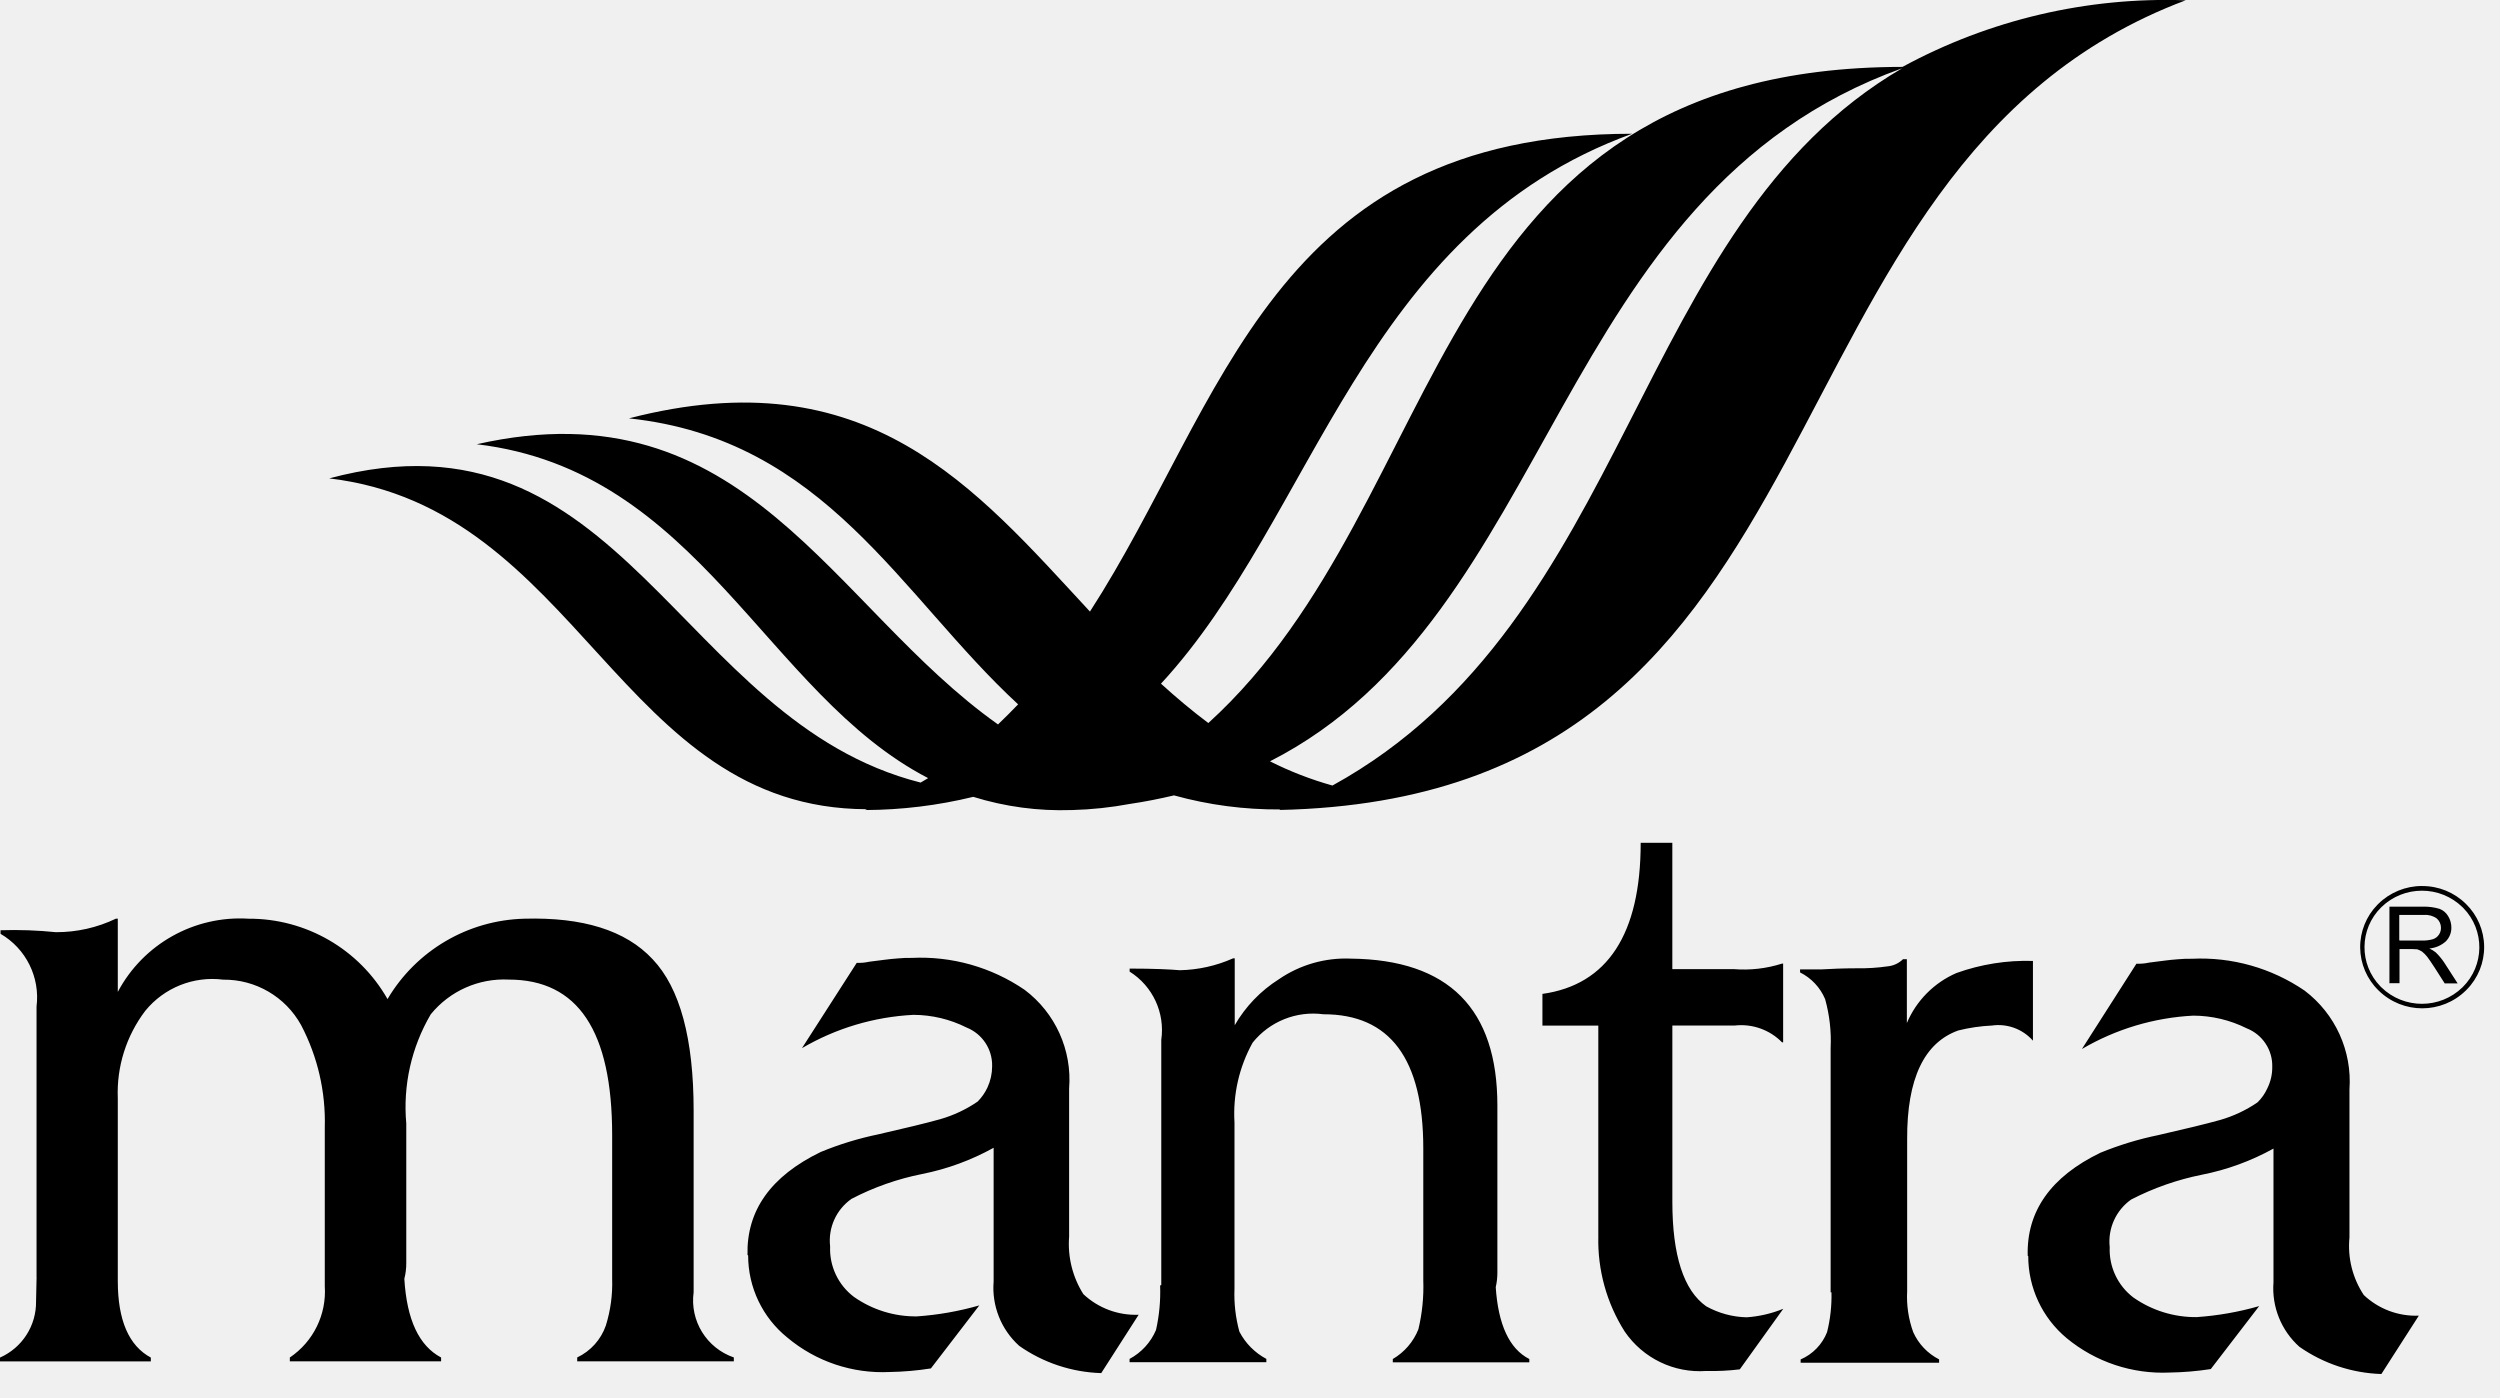
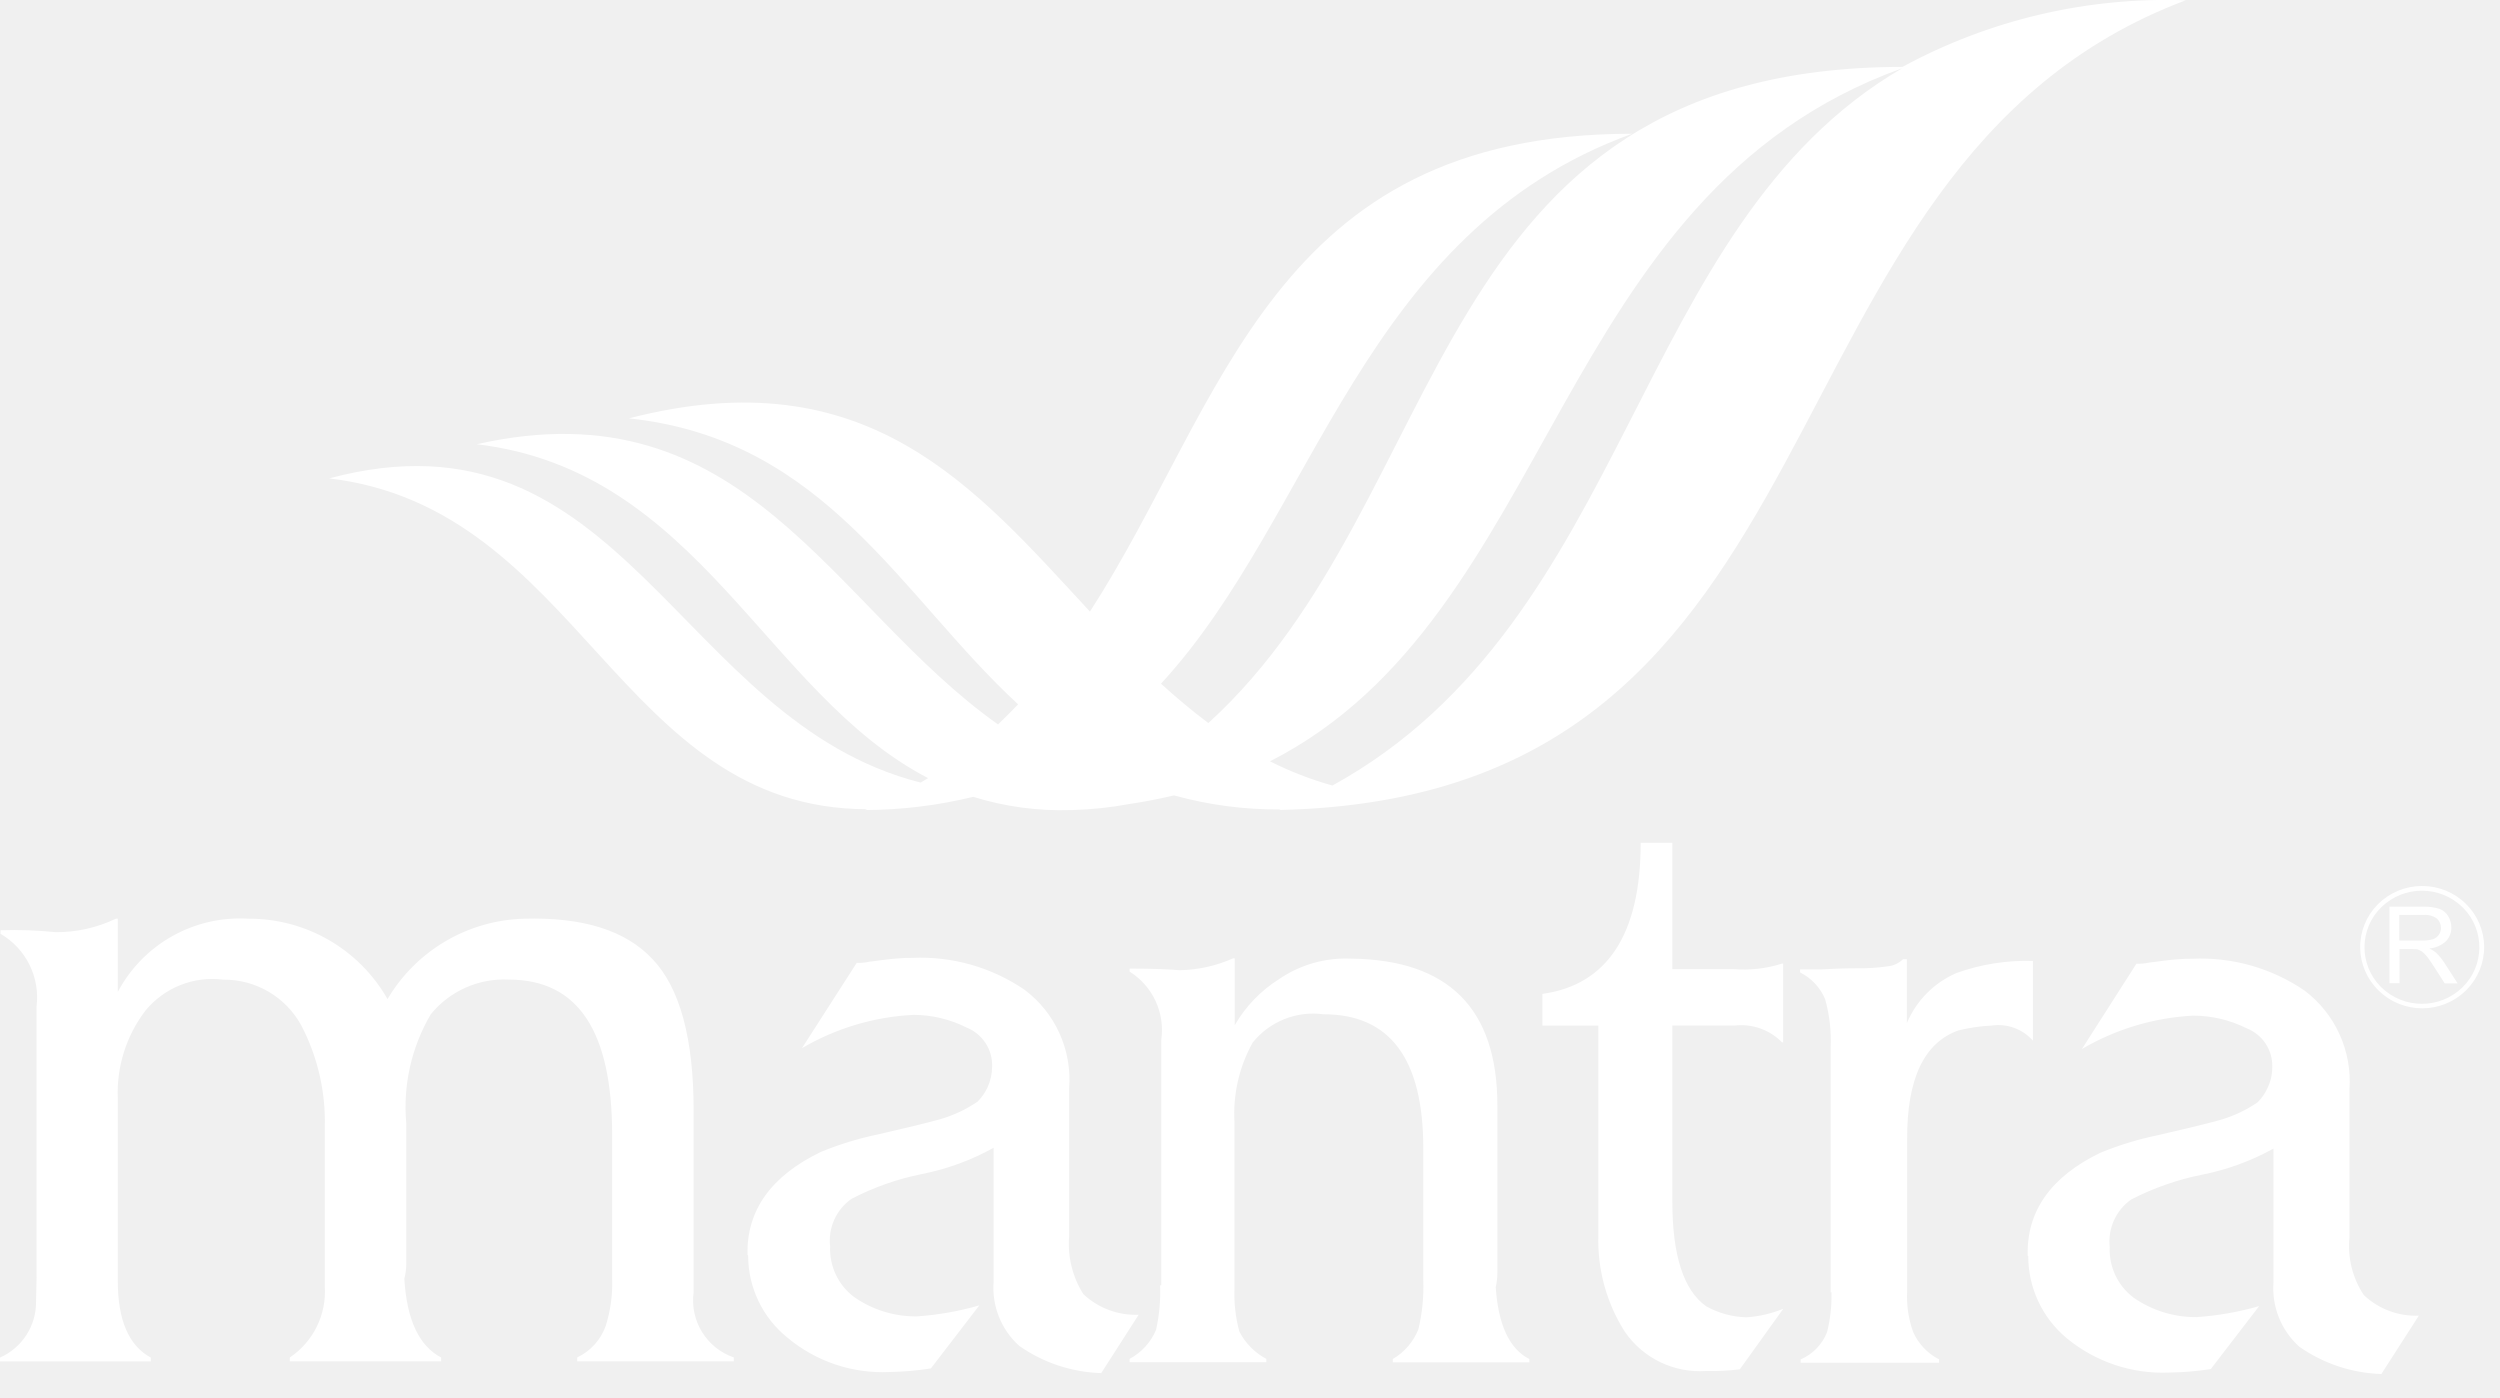
- <svg xmlns="http://www.w3.org/2000/svg" viewBox="0 0 102 57" fill="currentColor">
+ <svg xmlns="http://www.w3.org/2000/svg" viewBox="0 0 102 57" fill="#FFFFFF">
  <g transform="translate(0 0.003)">
    <g transform="translate(0 -0.003)">
      <path d="M37.553,31.927c-9.916-2.515-12.128-15.621-24.122-12.409C23.661,20.731,25.256,33,35.374,33.016a.547.547,0,0,1-.079.034,18.911,18.911,0,0,0,4.413-.539,12.1,12.1,0,0,0,4.009.539h.034A14.993,14.993,0,0,0,46.1,32.8c.618-.09,1.224-.213,1.8-.348a15.77,15.77,0,0,0,4.346.573l-.056.022C76.06,32.533,71.017,6.839,89.176.012A22.534,22.534,0,0,0,77.621,2.729C58.069,2.752,59.383,20.338,49.3,29.5c-.674-.505-1.314-1.044-1.932-1.606,6.3-6.817,8.187-18.439,19.225-22.437-14.722,0-16.62,10.983-22.123,19.495-4.705-5.076-9.074-10.4-18.81-7.883,8.029.853,11.073,7.232,15.879,11.668-.27.281-.539.55-.82.82-6.794-4.806-10.3-13.914-21.269-11.432C28.535,19.2,31.23,28.311,37.867,31.747c-.1.056-.2.124-.3.18m59.922,8.2V36.991h1.393a2.171,2.171,0,0,1,.651.09.684.684,0,0,1,.348.292.884.884,0,0,1,.135.472.789.789,0,0,1-.225.561,1.148,1.148,0,0,1-.674.292,1.223,1.223,0,0,1,.258.157,2.44,2.44,0,0,1,.348.416l.55.853h-.528l-.416-.651q-.185-.286-.3-.438a1.278,1.278,0,0,0-.213-.213,1,1,0,0,0-.191-.09c-.079,0-.157-.011-.236-.011H97.9v1.393h-.4Zm.427-1.752h.9a1.5,1.5,0,0,0,.449-.056.465.465,0,0,0,.247-.191.482.482,0,0,0,.079-.281.5.5,0,0,0-.168-.371.774.774,0,0,0-.517-.146H97.89v1.033Zm.91-2.224a2.514,2.514,0,0,1,1.786.73,2.467,2.467,0,0,1,.034,3.492l-.034.034a2.542,2.542,0,0,1-3.571,0A2.467,2.467,0,0,1,97,36.913l.034-.034a2.533,2.533,0,0,1,1.786-.73m1.651.865a2.373,2.373,0,0,0-3.313,0,2.288,2.288,0,0,0-.034,3.234l.034.034a2.373,2.373,0,0,0,3.313,0,2.288,2.288,0,0,0,.034-3.234l-.034-.034m-98.98,15.1V41.068A3,3,0,0,0,.022,38.1v-.146a16.853,16.853,0,0,1,2.257.079,5.611,5.611,0,0,0,2.448-.55h.079v2.987a5.644,5.644,0,0,1,5.334-2.987,6.491,6.491,0,0,1,5.671,3.279,6.681,6.681,0,0,1,5.581-3.279c2.381-.067,4.133.472,5.233,1.651C27.749,40.315,28.3,42.393,28.3,45.3v7.423a2.462,2.462,0,0,0,1.64,2.661v.157h-6.39v-.157a2.263,2.263,0,0,0,1.168-1.3,5.769,5.769,0,0,0,.258-1.909V46.312c0-4.245-1.392-6.345-4.222-6.345a3.855,3.855,0,0,0-3.178,1.415,7.475,7.475,0,0,0-1,4.458v5.694a2.5,2.5,0,0,1-.079.64c.1,1.684.606,2.74,1.5,3.212v.157H11.825v-.157a3.245,3.245,0,0,0,1.426-2.909V46a8.468,8.468,0,0,0-.966-4.177,3.586,3.586,0,0,0-3.178-1.853,3.528,3.528,0,0,0-3.178,1.269,5.531,5.531,0,0,0-1.123,3.571v7.457c0,1.595.449,2.639,1.348,3.122v.157H0v-.157a2.47,2.47,0,0,0,1.471-2.291l.022-1Zm29.007-.91Q30.433,48.48,33.487,47a13.177,13.177,0,0,1,2.347-.719c1.078-.247,1.92-.449,2.527-.618a5.278,5.278,0,0,0,1.527-.719,2.039,2.039,0,0,0,.4-.573,2.068,2.068,0,0,0,.191-.865,1.659,1.659,0,0,0-1.044-1.583,4.848,4.848,0,0,0-2.167-.517,9.978,9.978,0,0,0-4.548,1.359l2.235-3.481a1.926,1.926,0,0,0,.505-.045c.191-.022.427-.056.618-.079s.371-.045.55-.056a4.883,4.883,0,0,1,.573-.022,7.525,7.525,0,0,1,4.6,1.3,4.581,4.581,0,0,1,1.819,4.032v6.042A3.837,3.837,0,0,0,44.2,52.8a3.113,3.113,0,0,0,2.257.842l-1.527,2.381a6.146,6.146,0,0,1-3.346-1.112,3.187,3.187,0,0,1-1.044-2.628V46.829A10.023,10.023,0,0,1,37.62,47.9a10.81,10.81,0,0,0-2.875,1.011,2.077,2.077,0,0,0-.876,1.943,2.451,2.451,0,0,0,.966,2.055,4.385,4.385,0,0,0,2.572.8,12.252,12.252,0,0,0,2.549-.449l-1.976,2.572a12.183,12.183,0,0,1-1.684.146,6.041,6.041,0,0,1-4.166-1.4,4.3,4.3,0,0,1-1.606-3.358m16.856,1.213V42.427a2.812,2.812,0,0,0-1.291-2.785v-.124c1,0,1.673.034,2.044.067A5.6,5.6,0,0,0,50.31,39.1h.067v2.729a5.421,5.421,0,0,1,1.8-1.875,4.821,4.821,0,0,1,2.942-.842q5.98.067,5.974,6v6.805a2.614,2.614,0,0,1-.067.6c.1,1.516.55,2.515,1.37,2.931v.135h-5.57v-.135a2.452,2.452,0,0,0,1.044-1.213,7.467,7.467,0,0,0,.2-2V46.851q0-5.475-4.076-5.469a3.164,3.164,0,0,0-2.886,1.157,5.978,5.978,0,0,0-.741,3.257v6.783a5.759,5.759,0,0,0,.2,1.752,2.628,2.628,0,0,0,1.1,1.112v.135H46.087v-.135a2.4,2.4,0,0,0,1.078-1.179,7.09,7.09,0,0,0,.168-1.819m17.878-2.021v-8.58h-2.28V40.551c2.65-.371,4.009-2.437,4.009-6.165h1.291v5.154h2.5a5.138,5.138,0,0,0,1.976-.225h.045v3.212h-.045a2.333,2.333,0,0,0-1.932-.685H68.232V49.03c0,2.19.46,3.616,1.381,4.267a3.565,3.565,0,0,0,1.651.449,4.831,4.831,0,0,0,1.494-.348l-1.774,2.471a9.409,9.409,0,0,1-1.37.067A3.711,3.711,0,0,1,66.29,54.33a6.931,6.931,0,0,1-1.078-3.9m9.478,2.3V42.764a6.327,6.327,0,0,0-.225-2,2.148,2.148,0,0,0-1.022-1.089v-.124h.876c.393-.022.876-.045,1.426-.045a7.942,7.942,0,0,0,1.269-.079,1.027,1.027,0,0,0,.629-.292H77.8v2.605A3.868,3.868,0,0,1,79.822,39.7a8.463,8.463,0,0,1,3.122-.494V42.46a1.878,1.878,0,0,0-1.673-.618,7.08,7.08,0,0,0-1.37.2c-1.392.494-2.1,1.965-2.089,4.436v6.2a4.242,4.242,0,0,0,.247,1.673,2.306,2.306,0,0,0,1.056,1.112V55.6H73.466v-.135a2.014,2.014,0,0,0,1.078-1.112,6.09,6.09,0,0,0,.18-1.628m8.007-1.482c-.056-1.819.943-3.234,2.965-4.211a13.293,13.293,0,0,1,2.358-.719c1.078-.247,1.92-.449,2.527-.618a5.278,5.278,0,0,0,1.527-.719,1.89,1.89,0,0,0,.4-.573,1.918,1.918,0,0,0,.2-.865,1.643,1.643,0,0,0-1.044-1.583,4.9,4.9,0,0,0-2.179-.517A9.978,9.978,0,0,0,84.942,42.8l2.224-3.481a2.011,2.011,0,0,0,.517-.045c.191-.022.416-.056.618-.079.18-.022.359-.045.55-.056a5.076,5.076,0,0,1,.584-.022,7.513,7.513,0,0,1,4.593,1.3,4.645,4.645,0,0,1,1.83,4.032V50.49a3.613,3.613,0,0,0,.584,2.347,3.087,3.087,0,0,0,2.246.842L97.16,56.06a6.176,6.176,0,0,1-3.346-1.112,3.2,3.2,0,0,1-1.056-2.628V46.862a10.023,10.023,0,0,1-2.92,1.067,11.026,11.026,0,0,0-2.886,1.011,2.1,2.1,0,0,0-.876,1.943,2.451,2.451,0,0,0,.966,2.055,4.419,4.419,0,0,0,2.583.8,12.252,12.252,0,0,0,2.549-.449L90.2,55.858A12.183,12.183,0,0,1,88.513,56a6.153,6.153,0,0,1-4.189-1.4,4.353,4.353,0,0,1-1.572-3.358M54.364,32.05a14.082,14.082,0,0,1-2.549-.988C63.516,25.11,63.3,7.929,77.609,2.785,66.548,9.231,66.627,25.3,54.364,32.05m-8.377-.056c.079-.045.146-.09.213-.124a15.349,15.349,0,0,1-2.111-1.145c-.213.135-.438.27-.674.393a13.781,13.781,0,0,0,2.56.876" />
    </g>
  </g>
</svg>
